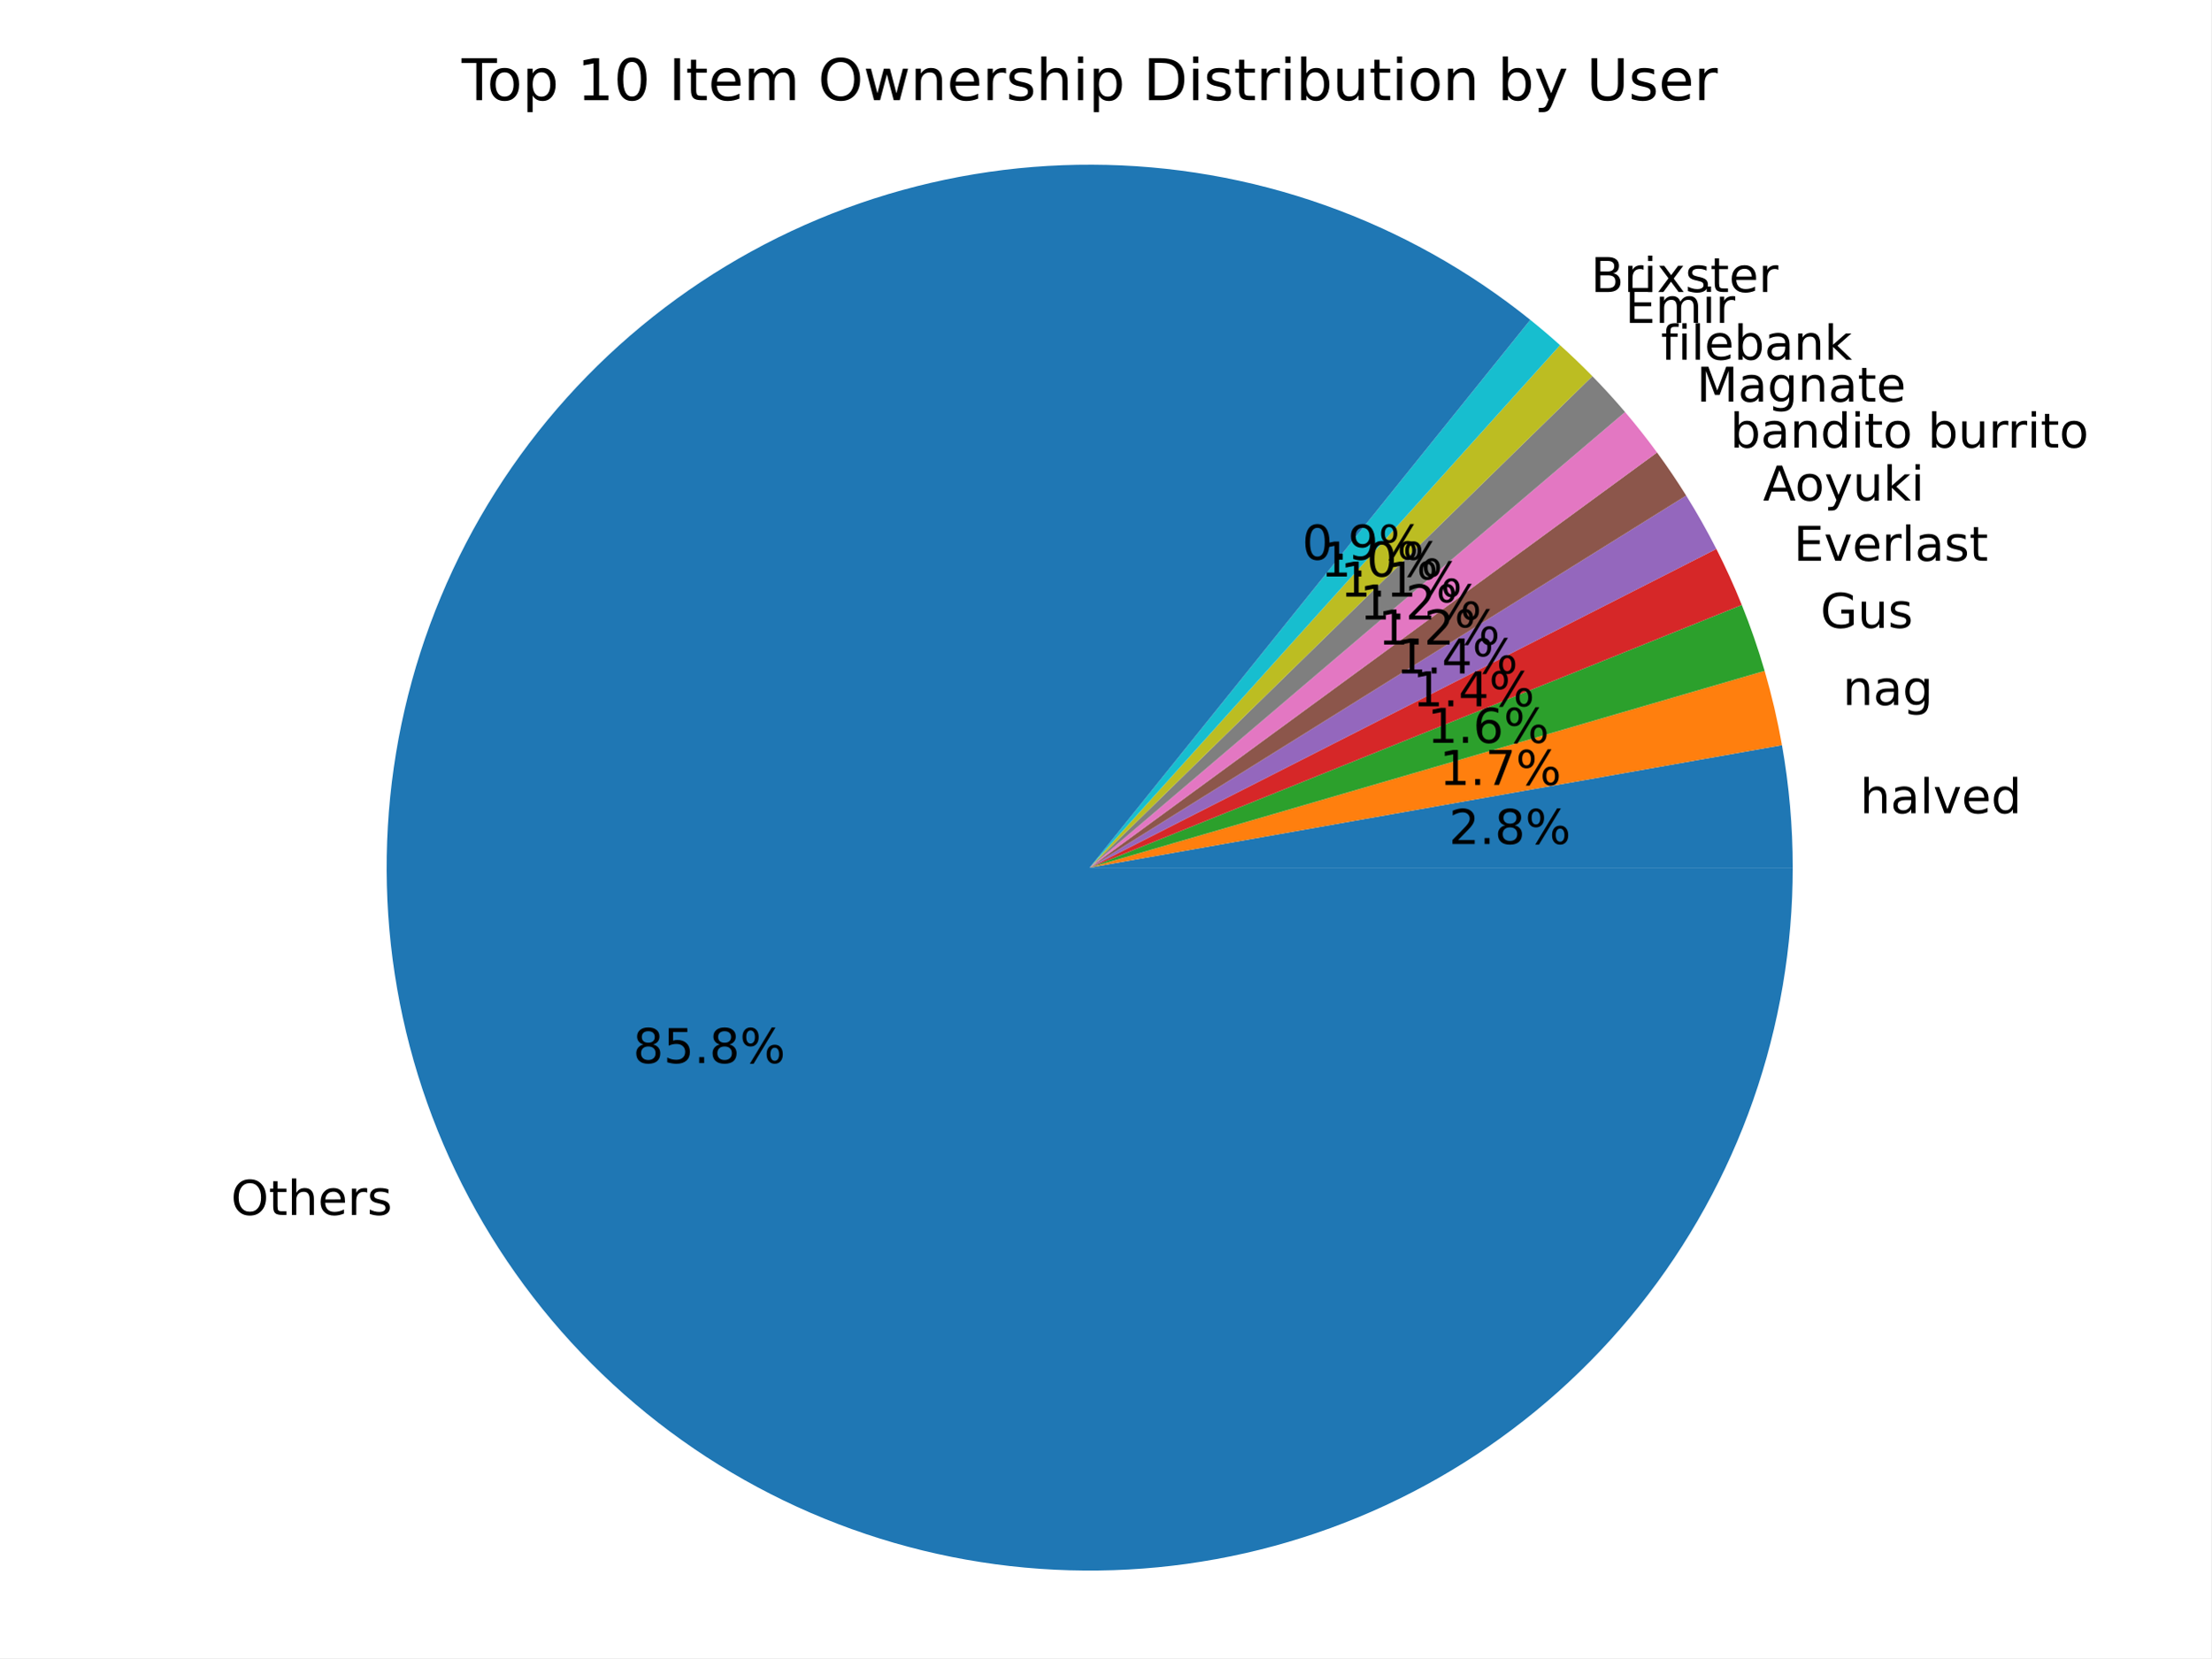
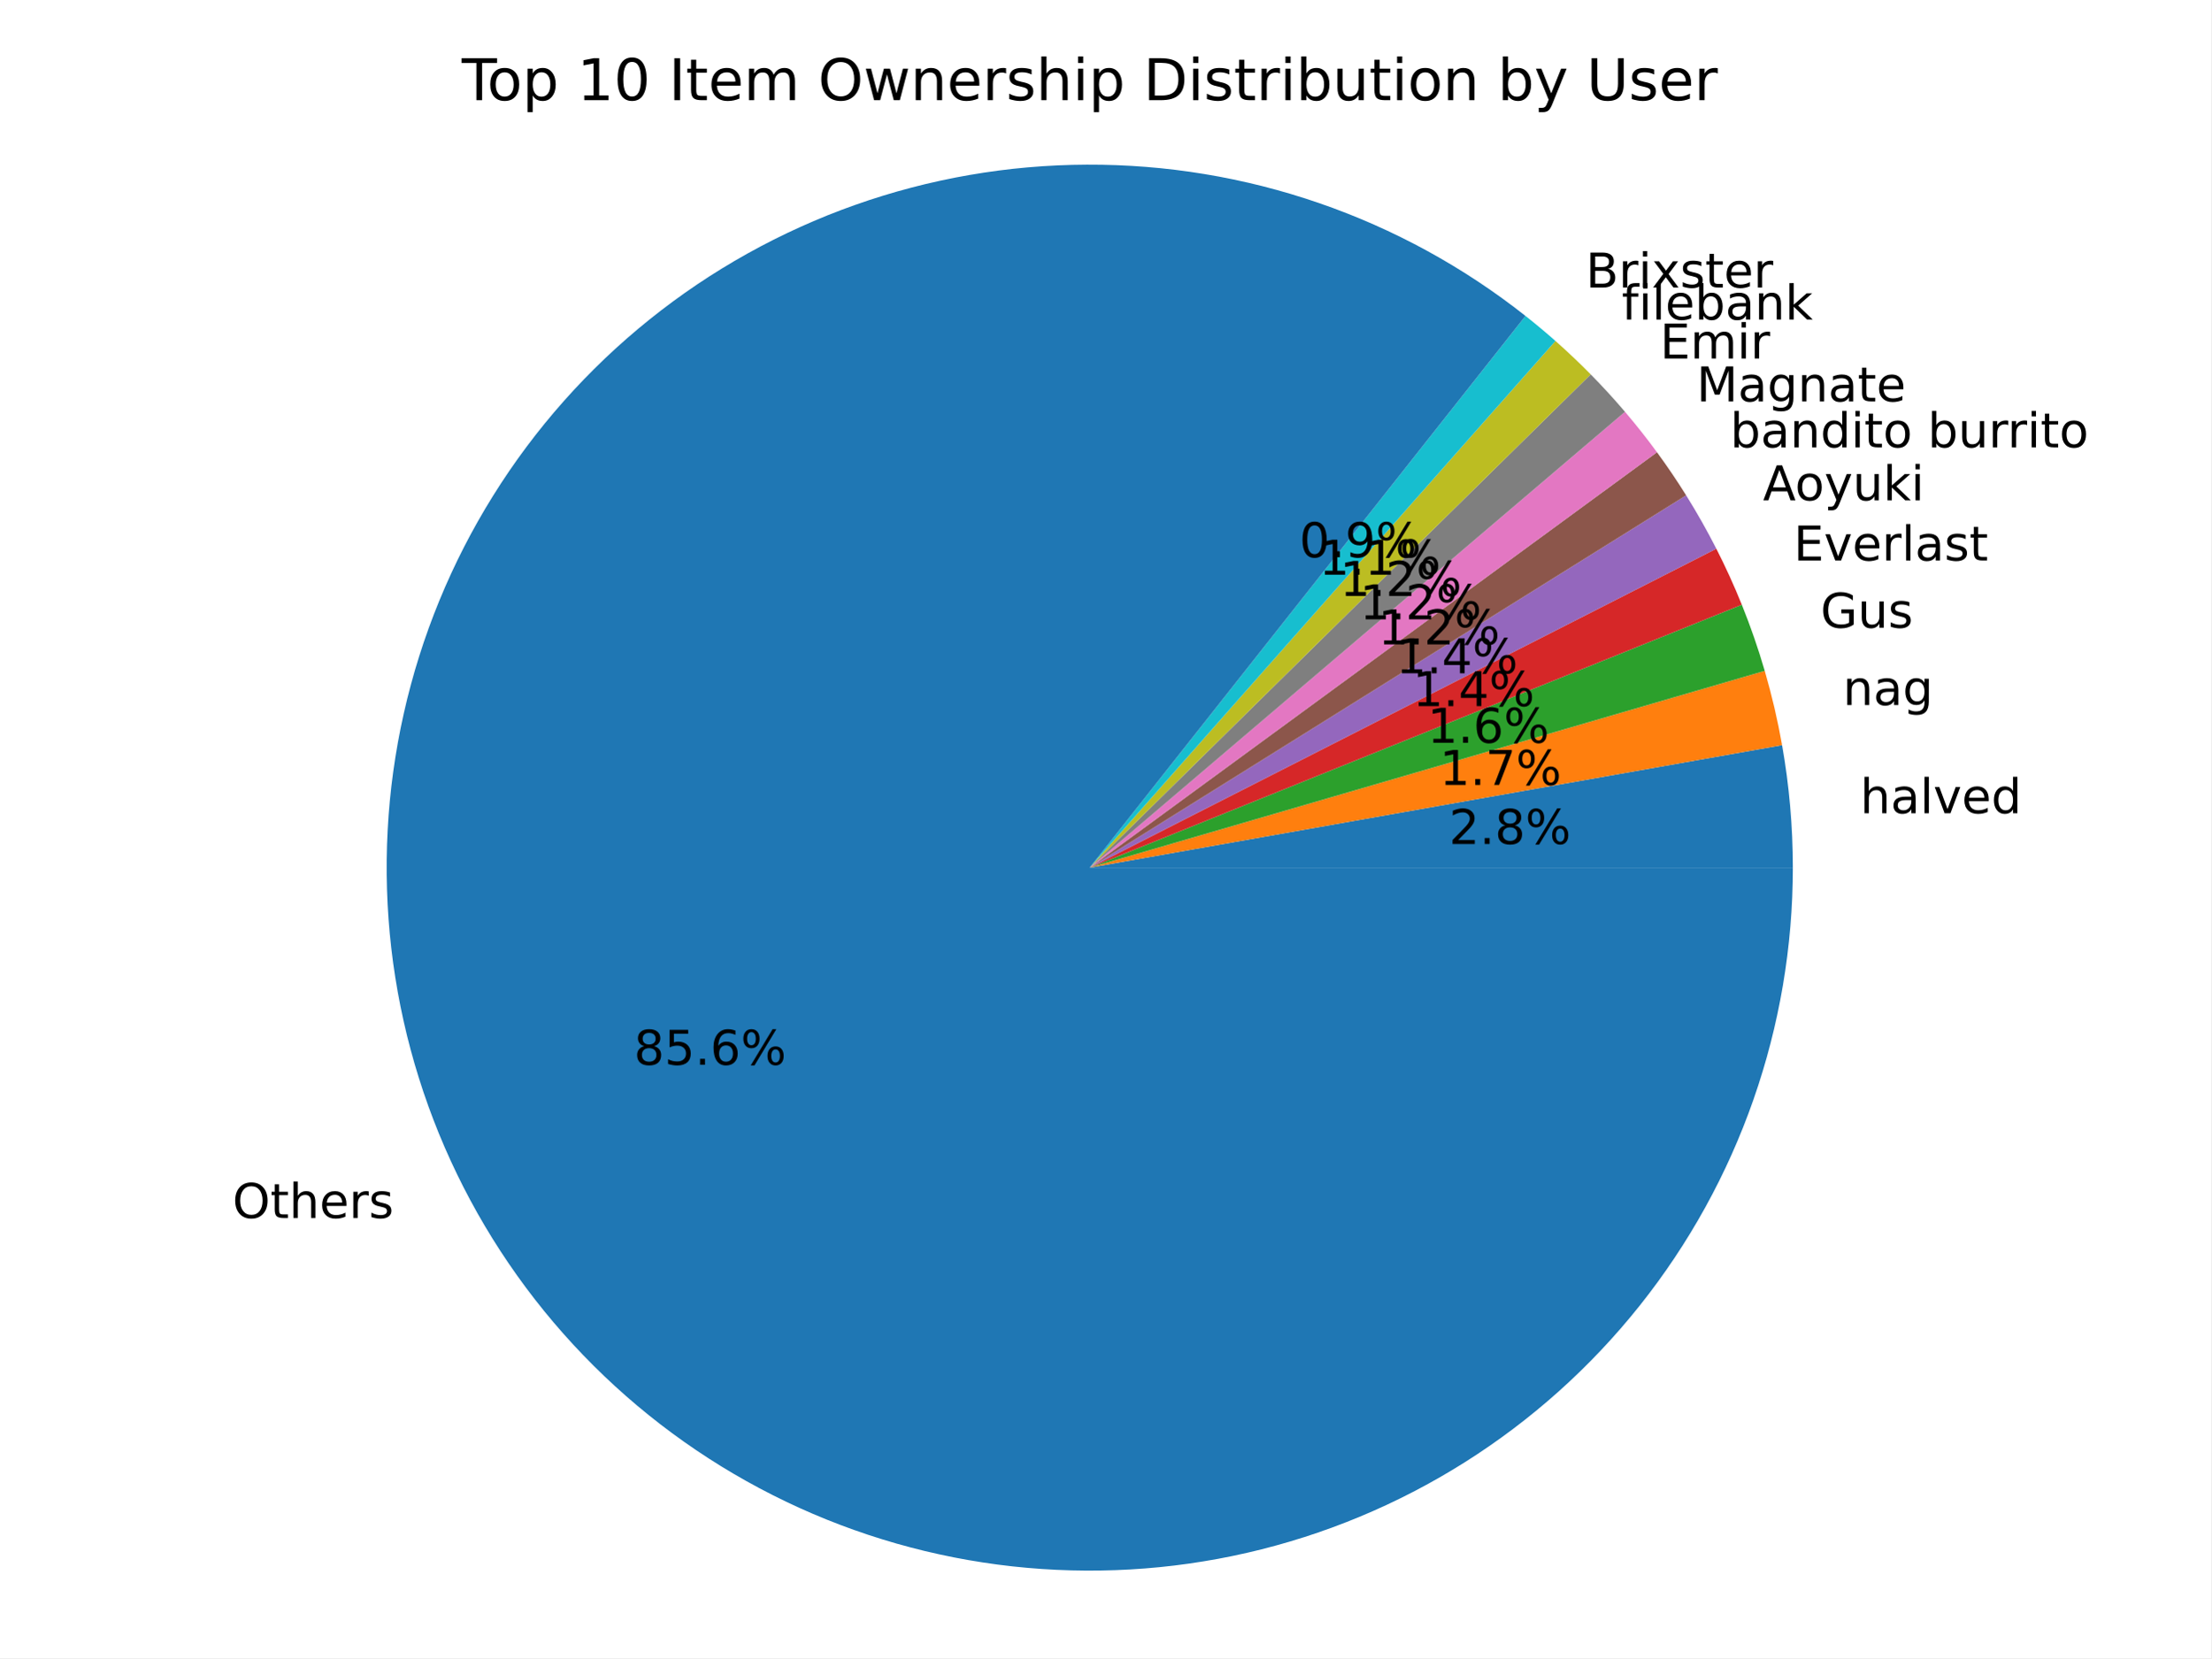
<svg xmlns="http://www.w3.org/2000/svg" xmlns:xlink="http://www.w3.org/1999/xlink" width="460.8pt" height="345.6pt" viewBox="0 0 460.8 345.6" version="1.1">
  <defs>
    <style type="text/css">*{stroke-linejoin: round; stroke-linecap: butt}</style>
  </defs>
  <g id="figure_1">
    <g id="patch_1">
      <path d="M 0 345.6  L 460.8 345.6  L 460.8 0  L 0 0  z " style="fill: #ffffff" />
    </g>
    <g id="axes_1">
      <g id="patch_2">
-         <path d="M 373.612 180.84  C 373.612 176.563 373.425 172.288 373.051 168.027  C 372.677 163.766 372.117 159.523 371.371 155.311  L 227.092 180.84  z " style="fill: #1f77b4" />
+         <path d="M 373.635 180.84  C 373.635 176.562 373.447 172.287 373.073 168.026  C 372.699 163.765 372.139 159.522 371.393 155.31  L 227.105 180.84  z " style="fill: #1f77b4" />
      </g>
      <g id="patch_3">
-         <path d="M 371.371 155.311  C 370.909 152.701 370.377 150.103 369.774 147.521  C 369.171 144.939 368.498 142.374 367.756 139.829  L 227.092 180.84  z " style="fill: #ff7f0e" />
+         <path d="M 371.393 155.31  C 370.932 152.699 370.399 150.101 369.796 147.519  C 369.193 144.937 368.52 142.372 367.778 139.826  L 227.105 180.84  z " style="fill: #ff7f0e" />
      </g>
      <g id="patch_4">
-         <path d="M 367.756 139.829  C 367.077 137.501 366.341 135.189 365.547 132.898  C 364.753 130.606 363.903 128.334 362.997 126.085  L 227.092 180.84  z " style="fill: #2ca02c" />
+         <path d="M 367.778 139.826  C 367.097 137.49 366.357 135.17 365.56 132.87  C 364.763 130.57 363.909 128.29 362.999 126.033  L 227.105 180.84  z " style="fill: #2ca02c" />
      </g>
      <g id="patch_5">
-         <path d="M 362.997 126.085  C 362.198 124.101 361.355 122.136 360.47 120.189  C 359.585 118.242 358.657 116.315 357.688 114.409  L 227.092 180.84  z " style="fill: #d62728" />
+         <path d="M 362.999 126.033  C 362.199 124.05 361.356 122.084 360.47 120.138  C 359.584 118.191 358.656 116.265 357.685 114.359  L 227.105 180.84  z " style="fill: #d62728" />
      </g>
      <g id="patch_6">
-         <path d="M 357.688 114.409  C 356.722 112.511 355.715 110.634 354.668 108.78  C 353.62 106.926 352.533 105.094 351.405 103.287  L 227.092 180.84  z " style="fill: #9467bd" />
+         <path d="M 357.685 114.359  C 356.719 112.461 355.711 110.584 354.663 108.73  C 353.615 106.876 352.527 105.045 351.399 103.238  L 227.105 180.84  z " style="fill: #9467bd" />
      </g>
      <g id="patch_7">
-         <path d="M 351.405 103.287  C 350.448 101.753 349.463 100.237 348.45 98.74  C 347.437 97.242 346.396 95.764 345.328 94.305  L 227.092 180.84  z " style="fill: #8c564b" />
+         <path d="M 351.399 103.238  C 350.441 101.705 349.455 100.189 348.442 98.691  C 347.428 97.194 346.387 95.716 345.318 94.257  L 227.105 180.84  z " style="fill: #8c564b" />
      </g>
      <g id="patch_8">
-         <path d="M 345.328 94.305  C 344.271 92.86 343.187 91.434 342.077 90.029  C 340.967 88.624 339.832 87.239 338.671 85.875  L 227.092 180.84  z " style="fill: #e377c2" />
+         <path d="M 345.318 94.257  C 344.26 92.812 343.175 91.387 342.065 89.982  C 340.955 88.577 339.819 87.193 338.657 85.83  L 227.105 180.84  z " style="fill: #e377c2" />
      </g>
      <g id="patch_9">
-         <path d="M 338.671 85.875  C 337.578 84.591 336.463 83.326 335.326 82.08  C 334.19 80.834 333.032 79.608 331.853 78.403  L 227.092 180.84  z " style="fill: #7f7f7f" />
+         <path d="M 338.657 85.83  C 337.513 84.486 336.345 83.163 335.153 81.862  C 333.961 80.561 332.745 79.281 331.507 78.024  L 227.105 180.84  z " style="fill: #7f7f7f" />
      </g>
      <g id="patch_10">
-         <path d="M 331.853 78.403  C 330.765 77.29 329.659 76.195 328.537 75.118  C 327.414 74.04 326.274 72.981 325.118 71.94  L 227.092 180.84  z " style="fill: #bcbd22" />
+         <path d="M 331.507 78.024  C 330.324 76.822 329.12 75.641 327.896 74.481  C 326.672 73.321 325.428 72.183 324.164 71.065  L 227.105 180.84  z " style="fill: #bcbd22" />
      </g>
      <g id="patch_11">
-         <path d="M 325.118 71.94  C 324.11 71.033 323.09 70.14 322.057 69.261  C 321.024 68.382 319.98 67.518 318.923 66.668  L 227.092 180.84  z " style="fill: #17becf" />
+         <path d="M 324.164 71.065  C 323.148 70.167 322.12 69.283 321.079 68.413  C 320.039 67.544 318.986 66.688 317.922 65.848  L 227.105 180.84  z " style="fill: #17becf" />
      </g>
      <g id="patch_12">
-         <path d="M 318.923 66.668  C 306.073 56.332 291.569 48.24 276.025 42.732  C 260.481 37.225 244.118 34.381 227.627 34.321  C 211.136 34.26 194.752 36.985 179.168 42.379  C 163.584 47.773 149.022 55.759 136.097 66.001  C 123.171 76.242 112.067 88.593 103.254 102.531  C 94.44 116.469 88.042 131.796 84.331 147.864  C 80.619 163.932 79.647 180.512 81.455 196.904  C 83.263 213.295 87.825 229.265 94.949 244.137  C 102.074 259.01 111.658 272.574 123.298 284.256  C 134.937 295.939 148.466 305.572 163.313 312.751  C 178.16 319.929 194.112 324.55 210.497 326.418  C 226.882 328.285 243.466 327.374 259.547 323.721  C 275.628 320.068 290.978 313.726 304.949 304.963  C 318.919 296.2 331.31 285.142 341.599 272.254  C 351.887 259.366 359.927 244.833 365.378 229.269  C 370.828 213.704 373.612 197.331 373.612 180.84  L 227.092 180.84  z " style="fill: #1f77b4" />
+         <path d="M 317.922 65.848  C 305.001 55.643 290.452 47.689 274.887 42.32  C 259.323 36.951 242.964 34.244 226.499 34.312  C 210.034 34.38 193.698 37.223 178.179 42.72  C 162.659 48.218 148.176 56.292 135.34 66.603  C 122.504 76.915 111.497 89.316 102.783 103.285  C 94.068 117.255 87.77 132.594 84.154 148.656  C 80.538 164.719 79.654 181.277 81.541 197.633  C 83.428 213.99 88.059 229.911 95.238 244.729  C 102.416 259.546 112.042 273.048 123.708 284.666  C 135.374 296.284 148.916 305.854 163.763 312.971  C 178.61 320.088 194.55 324.653 210.914 326.472  C 227.278 328.291 243.832 327.34 259.88 323.657  C 275.928 319.974 291.24 313.613 305.174 304.841  C 319.107 296.069 331.463 285.011 341.721 272.132  C 351.979 259.253 359.993 244.737 365.426 229.195  C 370.86 213.652 373.635 197.305 373.635 180.84  L 227.105 180.84  z " style="fill: #1f77b4" />
      </g>
      <g id="matplotlib.axis_1" />
      <g id="matplotlib.axis_2" />
      <g id="text_1">
-         <g transform="translate(387.647 169.5046) scale(0.1 -0.1)">
+         <g transform="translate(387.6701 169.5038) scale(0.1 -0.1)">
          <defs>
            <path id="DejaVuSans-68" d="M 3513 2113  L 3513 0  L 2938 0  L 2938 2094  Q 2938 2591 2744 2837  Q 2550 3084 2163 3084  Q 1697 3084 1428 2787  Q 1159 2491 1159 1978  L 1159 0  L 581 0  L 581 4863  L 1159 4863  L 1159 2956  Q 1366 3272 1645 3428  Q 1925 3584 2291 3584  Q 2894 3584 3203 3211  Q 3513 2838 3513 2113  z " transform="scale(0.015625)" />
            <path id="DejaVuSans-61" d="M 2194 1759  Q 1497 1759 1228 1600  Q 959 1441 959 1056  Q 959 750 1161 570  Q 1363 391 1709 391  Q 2188 391 2477 730  Q 2766 1069 2766 1631  L 2766 1759  L 2194 1759  z M 3341 1997  L 3341 0  L 2766 0  L 2766 531  Q 2569 213 2275 61  Q 1981 -91 1556 -91  Q 1019 -91 701 211  Q 384 513 384 1019  Q 384 1609 779 1909  Q 1175 2209 1959 2209  L 2766 2209  L 2766 2266  Q 2766 2663 2505 2880  Q 2244 3097 1772 3097  Q 1472 3097 1187 3025  Q 903 2953 641 2809  L 641 3341  Q 956 3463 1253 3523  Q 1550 3584 1831 3584  Q 2591 3584 2966 3190  Q 3341 2797 3341 1997  z " transform="scale(0.015625)" />
            <path id="DejaVuSans-6c" d="M 603 4863  L 1178 4863  L 1178 0  L 603 0  L 603 4863  z " transform="scale(0.015625)" />
            <path id="DejaVuSans-76" d="M 191 3500  L 800 3500  L 1894 563  L 2988 3500  L 3597 3500  L 2284 0  L 1503 0  L 191 3500  z " transform="scale(0.015625)" />
            <path id="DejaVuSans-65" d="M 3597 1894  L 3597 1613  L 953 1613  Q 991 1019 1311 708  Q 1631 397 2203 397  Q 2534 397 2845 478  Q 3156 559 3463 722  L 3463 178  Q 3153 47 2828 -22  Q 2503 -91 2169 -91  Q 1331 -91 842 396  Q 353 884 353 1716  Q 353 2575 817 3079  Q 1281 3584 2069 3584  Q 2775 3584 3186 3129  Q 3597 2675 3597 1894  z M 3022 2063  Q 3016 2534 2758 2815  Q 2500 3097 2075 3097  Q 1594 3097 1305 2825  Q 1016 2553 972 2059  L 3022 2063  z " transform="scale(0.015625)" />
            <path id="DejaVuSans-64" d="M 2906 2969  L 2906 4863  L 3481 4863  L 3481 0  L 2906 0  L 2906 525  Q 2725 213 2448 61  Q 2172 -91 1784 -91  Q 1150 -91 751 415  Q 353 922 353 1747  Q 353 2572 751 3078  Q 1150 3584 1784 3584  Q 2172 3584 2448 3432  Q 2725 3281 2906 2969  z M 947 1747  Q 947 1113 1208 752  Q 1469 391 1925 391  Q 2381 391 2643 752  Q 2906 1113 2906 1747  Q 2906 2381 2643 2742  Q 2381 3103 1925 3103  Q 1469 3103 1208 2742  Q 947 2381 947 1747  z " transform="scale(0.015625)" />
          </defs>
          <use xlink:href="#DejaVuSans-68" />
          <use xlink:href="#DejaVuSans-61" transform="translate(63.37891 0)" />
          <use xlink:href="#DejaVuSans-6c" transform="translate(124.6582 0)" />
          <use xlink:href="#DejaVuSans-76" transform="translate(152.4414 0)" />
          <use xlink:href="#DejaVuSans-65" transform="translate(211.6211 0)" />
          <use xlink:href="#DejaVuSans-64" transform="translate(273.1445 0)" />
        </g>
      </g>
      <g id="text_2">
-         <g transform="translate(301.9651 175.9113) scale(0.1 -0.1)">
+         <g transform="translate(301.9838 175.9109) scale(0.1 -0.1)">
          <defs>
            <path id="DejaVuSans-32" d="M 1228 531  L 3431 531  L 3431 0  L 469 0  L 469 531  Q 828 903 1448 1529  Q 2069 2156 2228 2338  Q 2531 2678 2651 2914  Q 2772 3150 2772 3378  Q 2772 3750 2511 3984  Q 2250 4219 1831 4219  Q 1534 4219 1204 4116  Q 875 4013 500 3803  L 500 4441  Q 881 4594 1212 4672  Q 1544 4750 1819 4750  Q 2544 4750 2975 4387  Q 3406 4025 3406 3419  Q 3406 3131 3298 2873  Q 3191 2616 2906 2266  Q 2828 2175 2409 1742  Q 1991 1309 1228 531  z " transform="scale(0.015625)" />
            <path id="DejaVuSans-2e" d="M 684 794  L 1344 794  L 1344 0  L 684 0  L 684 794  z " transform="scale(0.015625)" />
            <path id="DejaVuSans-38" d="M 2034 2216  Q 1584 2216 1326 1975  Q 1069 1734 1069 1313  Q 1069 891 1326 650  Q 1584 409 2034 409  Q 2484 409 2743 651  Q 3003 894 3003 1313  Q 3003 1734 2745 1975  Q 2488 2216 2034 2216  z M 1403 2484  Q 997 2584 770 2862  Q 544 3141 544 3541  Q 544 4100 942 4425  Q 1341 4750 2034 4750  Q 2731 4750 3128 4425  Q 3525 4100 3525 3541  Q 3525 3141 3298 2862  Q 3072 2584 2669 2484  Q 3125 2378 3379 2068  Q 3634 1759 3634 1313  Q 3634 634 3220 271  Q 2806 -91 2034 -91  Q 1263 -91 848 271  Q 434 634 434 1313  Q 434 1759 690 2068  Q 947 2378 1403 2484  z M 1172 3481  Q 1172 3119 1398 2916  Q 1625 2713 2034 2713  Q 2441 2713 2670 2916  Q 2900 3119 2900 3481  Q 2900 3844 2670 4047  Q 2441 4250 2034 4250  Q 1625 4250 1398 4047  Q 1172 3844 1172 3481  z " transform="scale(0.015625)" />
            <path id="DejaVuSans-25" d="M 4653 2053  Q 4381 2053 4226 1822  Q 4072 1591 4072 1178  Q 4072 772 4226 539  Q 4381 306 4653 306  Q 4919 306 5073 539  Q 5228 772 5228 1178  Q 5228 1588 5073 1820  Q 4919 2053 4653 2053  z M 4653 2450  Q 5147 2450 5437 2106  Q 5728 1763 5728 1178  Q 5728 594 5436 251  Q 5144 -91 4653 -91  Q 4153 -91 3862 251  Q 3572 594 3572 1178  Q 3572 1766 3864 2108  Q 4156 2450 4653 2450  z M 1428 4353  Q 1159 4353 1004 4120  Q 850 3888 850 3481  Q 850 3069 1003 2837  Q 1156 2606 1428 2606  Q 1700 2606 1854 2837  Q 2009 3069 2009 3481  Q 2009 3884 1853 4118  Q 1697 4353 1428 4353  z M 4250 4750  L 4750 4750  L 1831 -91  L 1331 -91  L 4250 4750  z M 1428 4750  Q 1922 4750 2215 4408  Q 2509 4066 2509 3481  Q 2509 2891 2217 2550  Q 1925 2209 1428 2209  Q 931 2209 642 2551  Q 353 2894 353 3481  Q 353 4063 643 4406  Q 934 4750 1428 4750  z " transform="scale(0.015625)" />
          </defs>
          <use xlink:href="#DejaVuSans-32" />
          <use xlink:href="#DejaVuSans-2e" transform="translate(63.62305 0)" />
          <use xlink:href="#DejaVuSans-38" transform="translate(95.41016 0)" />
          <use xlink:href="#DejaVuSans-25" transform="translate(159.0332 0)" />
        </g>
      </g>
      <g id="text_3">
-         <g transform="translate(384.042 146.9486) scale(0.1 -0.1)">
+         <g transform="translate(384.0649 146.9463) scale(0.1 -0.1)">
          <defs>
            <path id="DejaVuSans-6e" d="M 3513 2113  L 3513 0  L 2938 0  L 2938 2094  Q 2938 2591 2744 2837  Q 2550 3084 2163 3084  Q 1697 3084 1428 2787  Q 1159 2491 1159 1978  L 1159 0  L 581 0  L 581 3500  L 1159 3500  L 1159 2956  Q 1366 3272 1645 3428  Q 1925 3584 2291 3584  Q 2894 3584 3203 3211  Q 3513 2838 3513 2113  z " transform="scale(0.015625)" />
            <path id="DejaVuSans-67" d="M 2906 1791  Q 2906 2416 2648 2759  Q 2391 3103 1925 3103  Q 1463 3103 1205 2759  Q 947 2416 947 1791  Q 947 1169 1205 825  Q 1463 481 1925 481  Q 2391 481 2648 825  Q 2906 1169 2906 1791  z M 3481 434  Q 3481 -459 3084 -895  Q 2688 -1331 1869 -1331  Q 1566 -1331 1297 -1286  Q 1028 -1241 775 -1147  L 775 -588  Q 1028 -725 1275 -790  Q 1522 -856 1778 -856  Q 2344 -856 2625 -561  Q 2906 -266 2906 331  L 2906 616  Q 2728 306 2450 153  Q 2172 0 1784 0  Q 1141 0 747 490  Q 353 981 353 1791  Q 353 2603 747 3093  Q 1141 3584 1784 3584  Q 2172 3584 2450 3431  Q 2728 3278 2906 2969  L 2906 3500  L 3481 3500  L 3481 434  z " transform="scale(0.015625)" />
          </defs>
          <use xlink:href="#DejaVuSans-6e" />
          <use xlink:href="#DejaVuSans-61" transform="translate(63.37891 0)" />
          <use xlink:href="#DejaVuSans-67" transform="translate(124.6582 0)" />
        </g>
      </g>
      <g id="text_4">
-         <g transform="translate(299.9987 163.608) scale(0.1 -0.1)">
+         <g transform="translate(300.0173 163.6068) scale(0.1 -0.1)">
          <defs>
            <path id="DejaVuSans-31" d="M 794 531  L 1825 531  L 1825 4091  L 703 3866  L 703 4441  L 1819 4666  L 2450 4666  L 2450 531  L 3481 531  L 3481 0  L 794 0  L 794 531  z " transform="scale(0.015625)" />
            <path id="DejaVuSans-37" d="M 525 4666  L 3525 4666  L 3525 4397  L 1831 0  L 1172 0  L 2766 4134  L 525 4134  L 525 4666  z " transform="scale(0.015625)" />
          </defs>
          <use xlink:href="#DejaVuSans-31" />
          <use xlink:href="#DejaVuSans-2e" transform="translate(63.62305 0)" />
          <use xlink:href="#DejaVuSans-37" transform="translate(95.41016 0)" />
          <use xlink:href="#DejaVuSans-25" transform="translate(159.0332 0)" />
        </g>
      </g>
      <g id="text_5">
-         <g transform="translate(379.3925 130.8629) scale(0.1 -0.1)">
+         <g transform="translate(379.4057 130.8325) scale(0.1 -0.1)">
          <defs>
            <path id="DejaVuSans-47" d="M 3809 666  L 3809 1919  L 2778 1919  L 2778 2438  L 4434 2438  L 4434 434  Q 4069 175 3628 42  Q 3188 -91 2688 -91  Q 1594 -91 976 548  Q 359 1188 359 2328  Q 359 3472 976 4111  Q 1594 4750 2688 4750  Q 3144 4750 3555 4637  Q 3966 4525 4313 4306  L 4313 3634  Q 3963 3931 3569 4081  Q 3175 4231 2741 4231  Q 1884 4231 1454 3753  Q 1025 3275 1025 2328  Q 1025 1384 1454 906  Q 1884 428 2741 428  Q 3075 428 3337 486  Q 3600 544 3809 666  z " transform="scale(0.015625)" />
            <path id="DejaVuSans-75" d="M 544 1381  L 544 3500  L 1119 3500  L 1119 1403  Q 1119 906 1312 657  Q 1506 409 1894 409  Q 2359 409 2629 706  Q 2900 1003 2900 1516  L 2900 3500  L 3475 3500  L 3475 0  L 2900 0  L 2900 538  Q 2691 219 2414 64  Q 2138 -91 1772 -91  Q 1169 -91 856 284  Q 544 659 544 1381  z M 1991 3584  L 1991 3584  z " transform="scale(0.015625)" />
            <path id="DejaVuSans-73" d="M 2834 3397  L 2834 2853  Q 2591 2978 2328 3040  Q 2066 3103 1784 3103  Q 1356 3103 1142 2972  Q 928 2841 928 2578  Q 928 2378 1081 2264  Q 1234 2150 1697 2047  L 1894 2003  Q 2506 1872 2764 1633  Q 3022 1394 3022 966  Q 3022 478 2636 193  Q 2250 -91 1575 -91  Q 1294 -91 989 -36  Q 684 19 347 128  L 347 722  Q 666 556 975 473  Q 1284 391 1588 391  Q 1994 391 2212 530  Q 2431 669 2431 922  Q 2431 1156 2273 1281  Q 2116 1406 1581 1522  L 1381 1569  Q 847 1681 609 1914  Q 372 2147 372 2553  Q 372 3047 722 3315  Q 1072 3584 1716 3584  Q 2034 3584 2315 3537  Q 2597 3491 2834 3397  z " transform="scale(0.015625)" />
          </defs>
          <use xlink:href="#DejaVuSans-47" />
          <use xlink:href="#DejaVuSans-75" transform="translate(77.49023 0)" />
          <use xlink:href="#DejaVuSans-73" transform="translate(140.8691 0)" />
        </g>
      </g>
      <g id="text_6">
-         <g transform="translate(297.4627 154.834) scale(0.1 -0.1)">
+         <g transform="translate(297.4759 154.8175) scale(0.1 -0.1)">
          <defs>
            <path id="DejaVuSans-36" d="M 2113 2584  Q 1688 2584 1439 2293  Q 1191 2003 1191 1497  Q 1191 994 1439 701  Q 1688 409 2113 409  Q 2538 409 2786 701  Q 3034 994 3034 1497  Q 3034 2003 2786 2293  Q 2538 2584 2113 2584  z M 3366 4563  L 3366 3988  Q 3128 4100 2886 4159  Q 2644 4219 2406 4219  Q 1781 4219 1451 3797  Q 1122 3375 1075 2522  Q 1259 2794 1537 2939  Q 1816 3084 2150 3084  Q 2853 3084 3261 2657  Q 3669 2231 3669 1497  Q 3669 778 3244 343  Q 2819 -91 2113 -91  Q 1303 -91 875 529  Q 447 1150 447 2328  Q 447 3434 972 4092  Q 1497 4750 2381 4750  Q 2619 4750 2861 4703  Q 3103 4656 3366 4563  z " transform="scale(0.015625)" />
          </defs>
          <use xlink:href="#DejaVuSans-31" />
          <use xlink:href="#DejaVuSans-2e" transform="translate(63.62305 0)" />
          <use xlink:href="#DejaVuSans-36" transform="translate(95.41016 0)" />
          <use xlink:href="#DejaVuSans-25" transform="translate(159.0332 0)" />
        </g>
      </g>
      <g id="text_7">
-         <g transform="translate(373.8078 116.8832) scale(0.1 -0.1)">
+         <g transform="translate(373.8063 116.8269) scale(0.1 -0.1)">
          <defs>
            <path id="DejaVuSans-45" d="M 628 4666  L 3578 4666  L 3578 4134  L 1259 4134  L 1259 2753  L 3481 2753  L 3481 2222  L 1259 2222  L 1259 531  L 3634 531  L 3634 0  L 628 0  L 628 4666  z " transform="scale(0.015625)" />
            <path id="DejaVuSans-72" d="M 2631 2963  Q 2534 3019 2420 3045  Q 2306 3072 2169 3072  Q 1681 3072 1420 2755  Q 1159 2438 1159 1844  L 1159 0  L 581 0  L 581 3500  L 1159 3500  L 1159 2956  Q 1341 3275 1631 3429  Q 1922 3584 2338 3584  Q 2397 3584 2469 3576  Q 2541 3569 2628 3553  L 2631 2963  z " transform="scale(0.015625)" />
            <path id="DejaVuSans-74" d="M 1172 4494  L 1172 3500  L 2356 3500  L 2356 3053  L 1172 3053  L 1172 1153  Q 1172 725 1289 603  Q 1406 481 1766 481  L 2356 481  L 2356 0  L 1766 0  Q 1100 0 847 248  Q 594 497 594 1153  L 594 3053  L 172 3053  L 172 3500  L 594 3500  L 594 4494  L 1172 4494  z " transform="scale(0.015625)" />
          </defs>
          <use xlink:href="#DejaVuSans-45" />
          <use xlink:href="#DejaVuSans-76" transform="translate(63.18359 0)" />
          <use xlink:href="#DejaVuSans-65" transform="translate(122.3633 0)" />
          <use xlink:href="#DejaVuSans-72" transform="translate(183.8867 0)" />
          <use xlink:href="#DejaVuSans-6c" transform="translate(225 0)" />
          <use xlink:href="#DejaVuSans-61" transform="translate(252.7832 0)" />
          <use xlink:href="#DejaVuSans-73" transform="translate(314.0625 0)" />
          <use xlink:href="#DejaVuSans-74" transform="translate(366.1621 0)" />
        </g>
      </g>
      <g id="text_8">
-         <g transform="translate(294.4165 147.2087) scale(0.1 -0.1)">
+         <g transform="translate(294.4217 147.178) scale(0.1 -0.1)">
          <defs>
            <path id="DejaVuSans-34" d="M 2419 4116  L 825 1625  L 2419 1625  L 2419 4116  z M 2253 4666  L 3047 4666  L 3047 1625  L 3713 1625  L 3713 1100  L 3047 1100  L 3047 0  L 2419 0  L 2419 1100  L 313 1100  L 313 1709  L 2253 4666  z " transform="scale(0.015625)" />
          </defs>
          <use xlink:href="#DejaVuSans-31" />
          <use xlink:href="#DejaVuSans-2e" transform="translate(63.62305 0)" />
          <use xlink:href="#DejaVuSans-34" transform="translate(95.41016 0)" />
          <use xlink:href="#DejaVuSans-25" transform="translate(159.0332 0)" />
        </g>
      </g>
      <g id="text_9">
-         <g transform="translate(367.4254 104.3333) scale(0.1 -0.1)">
+         <g transform="translate(367.4191 104.2785) scale(0.1 -0.1)">
          <defs>
            <path id="DejaVuSans-41" d="M 2188 4044  L 1331 1722  L 3047 1722  L 2188 4044  z M 1831 4666  L 2547 4666  L 4325 0  L 3669 0  L 3244 1197  L 1141 1197  L 716 0  L 50 0  L 1831 4666  z " transform="scale(0.015625)" />
            <path id="DejaVuSans-6f" d="M 1959 3097  Q 1497 3097 1228 2736  Q 959 2375 959 1747  Q 959 1119 1226 758  Q 1494 397 1959 397  Q 2419 397 2687 759  Q 2956 1122 2956 1747  Q 2956 2369 2687 2733  Q 2419 3097 1959 3097  z M 1959 3584  Q 2709 3584 3137 3096  Q 3566 2609 3566 1747  Q 3566 888 3137 398  Q 2709 -91 1959 -91  Q 1206 -91 779 398  Q 353 888 353 1747  Q 353 2609 779 3096  Q 1206 3584 1959 3584  z " transform="scale(0.015625)" />
            <path id="DejaVuSans-79" d="M 2059 -325  Q 1816 -950 1584 -1140  Q 1353 -1331 966 -1331  L 506 -1331  L 506 -850  L 844 -850  Q 1081 -850 1212 -737  Q 1344 -625 1503 -206  L 1606 56  L 191 3500  L 800 3500  L 1894 763  L 2988 3500  L 3597 3500  L 2059 -325  z " transform="scale(0.015625)" />
            <path id="DejaVuSans-6b" d="M 581 4863  L 1159 4863  L 1159 1991  L 2875 3500  L 3609 3500  L 1753 1863  L 3688 0  L 2938 0  L 1159 1709  L 1159 0  L 581 0  L 581 4863  z " transform="scale(0.015625)" />
            <path id="DejaVuSans-69" d="M 603 3500  L 1178 3500  L 1178 0  L 603 0  L 603 3500  z M 603 4863  L 1178 4863  L 1178 4134  L 603 4134  L 603 4863  z " transform="scale(0.015625)" />
          </defs>
          <use xlink:href="#DejaVuSans-41" />
          <use xlink:href="#DejaVuSans-6f" transform="translate(66.6582 0)" />
          <use xlink:href="#DejaVuSans-79" transform="translate(127.8398 0)" />
          <use xlink:href="#DejaVuSans-75" transform="translate(187.0195 0)" />
          <use xlink:href="#DejaVuSans-6b" transform="translate(250.3984 0)" />
          <use xlink:href="#DejaVuSans-69" transform="translate(308.3086 0)" />
        </g>
      </g>
      <g id="text_10">
-         <g transform="translate(290.9352 140.3633) scale(0.1 -0.1)">
+         <g transform="translate(290.9377 140.3334) scale(0.1 -0.1)">
          <use xlink:href="#DejaVuSans-31" />
          <use xlink:href="#DejaVuSans-2e" transform="translate(63.62305 0)" />
          <use xlink:href="#DejaVuSans-34" transform="translate(95.41016 0)" />
          <use xlink:href="#DejaVuSans-25" transform="translate(159.0332 0)" />
        </g>
      </g>
      <g id="text_11">
-         <g transform="translate(360.5859 93.28907) scale(0.1 -0.1)">
+         <g transform="translate(360.5752 93.23601) scale(0.1 -0.1)">
          <defs>
            <path id="DejaVuSans-62" d="M 3116 1747  Q 3116 2381 2855 2742  Q 2594 3103 2138 3103  Q 1681 3103 1420 2742  Q 1159 2381 1159 1747  Q 1159 1113 1420 752  Q 1681 391 2138 391  Q 2594 391 2855 752  Q 3116 1113 3116 1747  z M 1159 2969  Q 1341 3281 1617 3432  Q 1894 3584 2278 3584  Q 2916 3584 3314 3078  Q 3713 2572 3713 1747  Q 3713 922 3314 415  Q 2916 -91 2278 -91  Q 1894 -91 1617 61  Q 1341 213 1159 525  L 1159 0  L 581 0  L 581 4863  L 1159 4863  L 1159 2969  z " transform="scale(0.015625)" />
            <path id="DejaVuSans-20" transform="scale(0.015625)" />
          </defs>
          <use xlink:href="#DejaVuSans-62" />
          <use xlink:href="#DejaVuSans-61" transform="translate(63.47656 0)" />
          <use xlink:href="#DejaVuSans-6e" transform="translate(124.7559 0)" />
          <use xlink:href="#DejaVuSans-64" transform="translate(188.1348 0)" />
          <use xlink:href="#DejaVuSans-69" transform="translate(251.6113 0)" />
          <use xlink:href="#DejaVuSans-74" transform="translate(279.3945 0)" />
          <use xlink:href="#DejaVuSans-6f" transform="translate(318.6035 0)" />
          <use xlink:href="#DejaVuSans-20" transform="translate(379.7852 0)" />
          <use xlink:href="#DejaVuSans-62" transform="translate(411.5723 0)" />
          <use xlink:href="#DejaVuSans-75" transform="translate(475.0488 0)" />
          <use xlink:href="#DejaVuSans-72" transform="translate(538.4277 0)" />
          <use xlink:href="#DejaVuSans-72" transform="translate(577.791 0)" />
          <use xlink:href="#DejaVuSans-69" transform="translate(618.9043 0)" />
          <use xlink:href="#DejaVuSans-74" transform="translate(646.6875 0)" />
          <use xlink:href="#DejaVuSans-6f" transform="translate(685.8965 0)" />
        </g>
      </g>
      <g id="text_12">
-         <g transform="translate(287.2045 134.3392) scale(0.1 -0.1)">
+         <g transform="translate(287.2047 134.3103) scale(0.1 -0.1)">
          <use xlink:href="#DejaVuSans-31" />
          <use xlink:href="#DejaVuSans-2e" transform="translate(63.62305 0)" />
          <use xlink:href="#DejaVuSans-32" transform="translate(95.41016 0)" />
          <use xlink:href="#DejaVuSans-25" transform="translate(159.0332 0)" />
        </g>
      </g>
      <g id="text_13">
-         <g transform="translate(353.5755 83.70701) scale(0.1 -0.1)">
+         <g transform="translate(353.561 83.65586) scale(0.1 -0.1)">
          <defs>
            <path id="DejaVuSans-4d" d="M 628 4666  L 1569 4666  L 2759 1491  L 3956 4666  L 4897 4666  L 4897 0  L 4281 0  L 4281 4097  L 3078 897  L 2444 897  L 1241 4097  L 1241 0  L 628 0  L 628 4666  z " transform="scale(0.015625)" />
          </defs>
          <use xlink:href="#DejaVuSans-4d" />
          <use xlink:href="#DejaVuSans-61" transform="translate(86.2793 0)" />
          <use xlink:href="#DejaVuSans-67" transform="translate(147.5586 0)" />
          <use xlink:href="#DejaVuSans-6e" transform="translate(211.0352 0)" />
          <use xlink:href="#DejaVuSans-61" transform="translate(274.4141 0)" />
          <use xlink:href="#DejaVuSans-74" transform="translate(335.6934 0)" />
          <use xlink:href="#DejaVuSans-65" transform="translate(374.9023 0)" />
        </g>
      </g>
      <g id="text_14">
-         <g transform="translate(283.3807 129.1126) scale(0.1 -0.1)">
+         <g transform="translate(283.3788 129.0847) scale(0.1 -0.1)">
          <use xlink:href="#DejaVuSans-31" />
          <use xlink:href="#DejaVuSans-2e" transform="translate(63.62305 0)" />
          <use xlink:href="#DejaVuSans-32" transform="translate(95.41016 0)" />
          <use xlink:href="#DejaVuSans-25" transform="translate(159.0332 0)" />
        </g>
      </g>
      <g id="text_15">
-         <g transform="translate(346.1499 74.96334) scale(0.1 -0.1)">
+         <g transform="translate(345.9576 74.72379) scale(0.1 -0.1)">
+           <defs>
+             <path id="DejaVuSans-6d" d="M 3328 2828  Q 3544 3216 3844 3400  Q 4144 3584 4550 3584  Q 5097 3584 5394 3201  Q 5691 2819 5691 2113  L 5691 0  L 5113 0  L 5113 2094  Q 5113 2597 4934 2840  Q 4756 3084 4391 3084  Q 3944 3084 3684 2787  Q 3425 2491 3425 1978  L 3425 0  L 2847 0  L 2847 2094  Q 2847 2600 2669 2842  Q 2491 3084 2119 3084  Q 1678 3084 1418 2786  Q 1159 2488 1159 1978  L 1159 0  L 581 0  L 581 3500  L 1159 3500  L 1159 2956  Q 1356 3278 1631 3431  Q 1906 3584 2284 3584  Q 2666 3584 2933 3390  Q 3200 3197 3328 2828  z " transform="scale(0.015625)" />
+           </defs>
+           <use xlink:href="#DejaVuSans-45" />
+           <use xlink:href="#DejaVuSans-6d" transform="translate(63.18359 0)" />
+           <use xlink:href="#DejaVuSans-69" transform="translate(160.5957 0)" />
+           <use xlink:href="#DejaVuSans-72" transform="translate(188.3789 0)" />
+         </g>
+       </g>
+       <g id="text_16">
+         <g transform="translate(279.2315 124.2127) scale(0.1 -0.1)">
+           <use xlink:href="#DejaVuSans-31" />
+           <use xlink:href="#DejaVuSans-2e" transform="translate(63.62305 0)" />
+           <use xlink:href="#DejaVuSans-32" transform="translate(95.41016 0)" />
+           <use xlink:href="#DejaVuSans-25" transform="translate(159.0332 0)" />
+         </g>
+       </g>
+       <g id="text_17">
+         <g transform="translate(337.9747 66.60484) scale(0.1 -0.1)">
          <defs>
            <path id="DejaVuSans-66" d="M 2375 4863  L 2375 4384  L 1825 4384  Q 1516 4384 1395 4259  Q 1275 4134 1275 3809  L 1275 3500  L 2222 3500  L 2222 3053  L 1275 3053  L 1275 0  L 697 0  L 697 3053  L 147 3053  L 147 3500  L 697 3500  L 697 3744  Q 697 4328 969 4595  Q 1241 4863 1831 4863  L 2375 4863  z " transform="scale(0.015625)" />
          </defs>
          <use xlink:href="#DejaVuSans-66" />
          <use xlink:href="#DejaVuSans-69" transform="translate(35.20508 0)" />
          <use xlink:href="#DejaVuSans-6c" transform="translate(62.98828 0)" />
          <use xlink:href="#DejaVuSans-65" transform="translate(90.77148 0)" />
          <use xlink:href="#DejaVuSans-62" transform="translate(152.2949 0)" />
          <use xlink:href="#DejaVuSans-61" transform="translate(215.7715 0)" />
          <use xlink:href="#DejaVuSans-6e" transform="translate(277.0508 0)" />
          <use xlink:href="#DejaVuSans-6b" transform="translate(340.4297 0)" />
        </g>
      </g>
-       <g id="text_16">
-         <g transform="translate(279.3303 124.3434) scale(0.1 -0.1)">
+       <g id="text_18">
+         <g transform="translate(274.8772 119.7842) scale(0.1 -0.1)">
          <use xlink:href="#DejaVuSans-31" />
          <use xlink:href="#DejaVuSans-2e" transform="translate(63.62305 0)" />
          <use xlink:href="#DejaVuSans-31" transform="translate(95.41016 0)" />
          <use xlink:href="#DejaVuSans-25" transform="translate(159.0332 0)" />
        </g>
      </g>
-       <g id="text_17">
-         <g transform="translate(338.6812 67.30487) scale(0.1 -0.1)">
-           <defs>
-             <path id="DejaVuSans-6d" d="M 3328 2828  Q 3544 3216 3844 3400  Q 4144 3584 4550 3584  Q 5097 3584 5394 3201  Q 5691 2819 5691 2113  L 5691 0  L 5113 0  L 5113 2094  Q 5113 2597 4934 2840  Q 4756 3084 4391 3084  Q 3944 3084 3684 2787  Q 3425 2491 3425 1978  L 3425 0  L 2847 0  L 2847 2094  Q 2847 2600 2669 2842  Q 2491 3084 2119 3084  Q 1678 3084 1418 2786  Q 1159 2488 1159 1978  L 1159 0  L 581 0  L 581 3500  L 1159 3500  L 1159 2956  Q 1356 3278 1631 3431  Q 1906 3584 2284 3584  Q 2666 3584 2933 3390  Q 3200 3197 3328 2828  z " transform="scale(0.015625)" />
-           </defs>
-           <use xlink:href="#DejaVuSans-45" />
-           <use xlink:href="#DejaVuSans-6d" transform="translate(63.18359 0)" />
-           <use xlink:href="#DejaVuSans-69" transform="translate(160.5957 0)" />
-           <use xlink:href="#DejaVuSans-72" transform="translate(188.3789 0)" />
-         </g>
-       </g>
-       <g id="text_18">
-         <g transform="translate(275.2565 120.166) scale(0.1 -0.1)">
-           <defs>
-             <path id="DejaVuSans-30" d="M 2034 4250  Q 1547 4250 1301 3770  Q 1056 3291 1056 2328  Q 1056 1369 1301 889  Q 1547 409 2034 409  Q 2525 409 2770 889  Q 3016 1369 3016 2328  Q 3016 3291 2770 3770  Q 2525 4250 2034 4250  z M 2034 4750  Q 2819 4750 3233 4129  Q 3647 3509 3647 2328  Q 3647 1150 3233 529  Q 2819 -91 2034 -91  Q 1250 -91 836 529  Q 422 1150 422 2328  Q 422 3509 836 4129  Q 1250 4750 2034 4750  z " transform="scale(0.015625)" />
-           </defs>
-           <use xlink:href="#DejaVuSans-31" />
-           <use xlink:href="#DejaVuSans-2e" transform="translate(63.62305 0)" />
-           <use xlink:href="#DejaVuSans-30" transform="translate(95.41016 0)" />
-           <use xlink:href="#DejaVuSans-25" transform="translate(159.0332 0)" />
-         </g>
-       </g>
      <g id="text_19">
-         <g transform="translate(331.5534 60.86236) scale(0.1 -0.1)">
+         <g transform="translate(330.4767 59.93007) scale(0.1 -0.1)">
          <defs>
            <path id="DejaVuSans-42" d="M 1259 2228  L 1259 519  L 2272 519  Q 2781 519 3026 730  Q 3272 941 3272 1375  Q 3272 1813 3026 2020  Q 2781 2228 2272 2228  L 1259 2228  z M 1259 4147  L 1259 2741  L 2194 2741  Q 2656 2741 2882 2914  Q 3109 3088 3109 3444  Q 3109 3797 2882 3972  Q 2656 4147 2194 4147  L 1259 4147  z M 628 4666  L 2241 4666  Q 2963 4666 3353 4366  Q 3744 4066 3744 3513  Q 3744 3084 3544 2831  Q 3344 2578 2956 2516  Q 3422 2416 3680 2098  Q 3938 1781 3938 1306  Q 3938 681 3513 340  Q 3088 0 2303 0  L 628 0  L 628 4666  z " transform="scale(0.015625)" />
            <path id="DejaVuSans-78" d="M 3513 3500  L 2247 1797  L 3578 0  L 2900 0  L 1881 1375  L 863 0  L 184 0  L 1544 1831  L 300 3500  L 978 3500  L 1906 2253  L 2834 3500  L 3513 3500  z " transform="scale(0.015625)" />
          </defs>
          <use xlink:href="#DejaVuSans-42" />
          <use xlink:href="#DejaVuSans-72" transform="translate(68.60352 0)" />
          <use xlink:href="#DejaVuSans-69" transform="translate(109.7168 0)" />
          <use xlink:href="#DejaVuSans-78" transform="translate(137.5 0)" />
          <use xlink:href="#DejaVuSans-73" transform="translate(196.6797 0)" />
          <use xlink:href="#DejaVuSans-74" transform="translate(248.7793 0)" />
          <use xlink:href="#DejaVuSans-65" transform="translate(287.9883 0)" />
          <use xlink:href="#DejaVuSans-72" transform="translate(349.5117 0)" />
        </g>
      </g>
      <g id="text_20">
-         <g transform="translate(271.3686 116.6519) scale(0.1 -0.1)">
-           <defs>
+         <g transform="translate(270.7874 116.1434) scale(0.1 -0.1)">
+           <defs>
+             <path id="DejaVuSans-30" d="M 2034 4250  Q 1547 4250 1301 3770  Q 1056 3291 1056 2328  Q 1056 1369 1301 889  Q 1547 409 2034 409  Q 2525 409 2770 889  Q 3016 1369 3016 2328  Q 3016 3291 2770 3770  Q 2525 4250 2034 4250  z M 2034 4750  Q 2819 4750 3233 4129  Q 3647 3509 3647 2328  Q 3647 1150 3233 529  Q 2819 -91 2034 -91  Q 1250 -91 836 529  Q 422 1150 422 2328  Q 422 3509 836 4129  Q 1250 4750 2034 4750  z " transform="scale(0.015625)" />
            <path id="DejaVuSans-39" d="M 703 97  L 703 672  Q 941 559 1184 500  Q 1428 441 1663 441  Q 2288 441 2617 861  Q 2947 1281 2994 2138  Q 2813 1869 2534 1725  Q 2256 1581 1919 1581  Q 1219 1581 811 2004  Q 403 2428 403 3163  Q 403 3881 828 4315  Q 1253 4750 1959 4750  Q 2769 4750 3195 4129  Q 3622 3509 3622 2328  Q 3622 1225 3098 567  Q 2575 -91 1691 -91  Q 1453 -91 1209 -44  Q 966 3 703 97  z M 1959 2075  Q 2384 2075 2632 2365  Q 2881 2656 2881 3163  Q 2881 3666 2632 3958  Q 2384 4250 1959 4250  Q 1534 4250 1286 3958  Q 1038 3666 1038 3163  Q 1038 2656 1286 2365  Q 1534 2075 1959 2075  z " transform="scale(0.015625)" />
          </defs>
          <use xlink:href="#DejaVuSans-30" />
          <use xlink:href="#DejaVuSans-2e" transform="translate(63.62305 0)" />
          <use xlink:href="#DejaVuSans-39" transform="translate(95.41016 0)" />
          <use xlink:href="#DejaVuSans-25" transform="translate(159.0332 0)" />
        </g>
      </g>
      <g id="text_21">
-         <g transform="translate(48.13206 253.2266) scale(0.1 -0.1)">
+         <g transform="translate(48.44765 253.877) scale(0.1 -0.1)">
          <defs>
            <path id="DejaVuSans-4f" d="M 2522 4238  Q 1834 4238 1429 3725  Q 1025 3213 1025 2328  Q 1025 1447 1429 934  Q 1834 422 2522 422  Q 3209 422 3611 934  Q 4013 1447 4013 2328  Q 4013 3213 3611 3725  Q 3209 4238 2522 4238  z M 2522 4750  Q 3503 4750 4090 4092  Q 4678 3434 4678 2328  Q 4678 1225 4090 567  Q 3503 -91 2522 -91  Q 1538 -91 948 565  Q 359 1222 359 2328  Q 359 3434 948 4092  Q 1538 4750 2522 4750  z " transform="scale(0.015625)" />
          </defs>
          <use xlink:href="#DejaVuSans-4f" />
          <use xlink:href="#DejaVuSans-74" transform="translate(78.71094 0)" />
          <use xlink:href="#DejaVuSans-68" transform="translate(117.9199 0)" />
          <use xlink:href="#DejaVuSans-65" transform="translate(181.2988 0)" />
          <use xlink:href="#DejaVuSans-72" transform="translate(242.8223 0)" />
          <use xlink:href="#DejaVuSans-73" transform="translate(283.9355 0)" />
        </g>
      </g>
      <g id="text_22">
-         <g transform="translate(131.9229 221.5779) scale(0.1 -0.1)">
+         <g transform="translate(132.1011 221.9326) scale(0.1 -0.1)">
          <defs>
            <path id="DejaVuSans-35" d="M 691 4666  L 3169 4666  L 3169 4134  L 1269 4134  L 1269 2991  Q 1406 3038 1543 3061  Q 1681 3084 1819 3084  Q 2600 3084 3056 2656  Q 3513 2228 3513 1497  Q 3513 744 3044 326  Q 2575 -91 1722 -91  Q 1428 -91 1123 -41  Q 819 9 494 109  L 494 744  Q 775 591 1075 516  Q 1375 441 1709 441  Q 2250 441 2565 725  Q 2881 1009 2881 1497  Q 2881 1984 2565 2268  Q 2250 2553 1709 2553  Q 1456 2553 1204 2497  Q 953 2441 691 2322  L 691 4666  z " transform="scale(0.015625)" />
          </defs>
          <use xlink:href="#DejaVuSans-38" />
          <use xlink:href="#DejaVuSans-35" transform="translate(63.62305 0)" />
          <use xlink:href="#DejaVuSans-2e" transform="translate(127.2461 0)" />
-           <use xlink:href="#DejaVuSans-38" transform="translate(159.0332 0)" />
+           <use xlink:href="#DejaVuSans-36" transform="translate(159.0332 0)" />
          <use xlink:href="#DejaVuSans-25" transform="translate(222.6562 0)" />
        </g>
      </g>
      <g id="text_23">
-         <g transform="translate(96.19923 20.88) scale(0.12 -0.12)">
+         <g transform="translate(96.2125 20.88) scale(0.12 -0.12)">
          <defs>
            <path id="DejaVuSans-54" d="M -19 4666  L 3928 4666  L 3928 4134  L 2272 4134  L 2272 0  L 1638 0  L 1638 4134  L -19 4134  L -19 4666  z " transform="scale(0.015625)" />
            <path id="DejaVuSans-70" d="M 1159 525  L 1159 -1331  L 581 -1331  L 581 3500  L 1159 3500  L 1159 2969  Q 1341 3281 1617 3432  Q 1894 3584 2278 3584  Q 2916 3584 3314 3078  Q 3713 2572 3713 1747  Q 3713 922 3314 415  Q 2916 -91 2278 -91  Q 1894 -91 1617 61  Q 1341 213 1159 525  z M 3116 1747  Q 3116 2381 2855 2742  Q 2594 3103 2138 3103  Q 1681 3103 1420 2742  Q 1159 2381 1159 1747  Q 1159 1113 1420 752  Q 1681 391 2138 391  Q 2594 391 2855 752  Q 3116 1113 3116 1747  z " transform="scale(0.015625)" />
            <path id="DejaVuSans-49" d="M 628 4666  L 1259 4666  L 1259 0  L 628 0  L 628 4666  z " transform="scale(0.015625)" />
            <path id="DejaVuSans-77" d="M 269 3500  L 844 3500  L 1563 769  L 2278 3500  L 2956 3500  L 3675 769  L 4391 3500  L 4966 3500  L 4050 0  L 3372 0  L 2619 2869  L 1863 0  L 1184 0  L 269 3500  z " transform="scale(0.015625)" />
            <path id="DejaVuSans-44" d="M 1259 4147  L 1259 519  L 2022 519  Q 2988 519 3436 956  Q 3884 1394 3884 2338  Q 3884 3275 3436 3711  Q 2988 4147 2022 4147  L 1259 4147  z M 628 4666  L 1925 4666  Q 3281 4666 3915 4102  Q 4550 3538 4550 2338  Q 4550 1131 3912 565  Q 3275 0 1925 0  L 628 0  L 628 4666  z " transform="scale(0.015625)" />
            <path id="DejaVuSans-55" d="M 556 4666  L 1191 4666  L 1191 1831  Q 1191 1081 1462 751  Q 1734 422 2344 422  Q 2950 422 3222 751  Q 3494 1081 3494 1831  L 3494 4666  L 4128 4666  L 4128 1753  Q 4128 841 3676 375  Q 3225 -91 2344 -91  Q 1459 -91 1007 375  Q 556 841 556 1753  L 556 4666  z " transform="scale(0.015625)" />
          </defs>
          <use xlink:href="#DejaVuSans-54" />
          <use xlink:href="#DejaVuSans-6f" transform="translate(44.08398 0)" />
          <use xlink:href="#DejaVuSans-70" transform="translate(105.2656 0)" />
          <use xlink:href="#DejaVuSans-20" transform="translate(168.7422 0)" />
          <use xlink:href="#DejaVuSans-31" transform="translate(200.5293 0)" />
          <use xlink:href="#DejaVuSans-30" transform="translate(264.1523 0)" />
          <use xlink:href="#DejaVuSans-20" transform="translate(327.7754 0)" />
          <use xlink:href="#DejaVuSans-49" transform="translate(359.5625 0)" />
          <use xlink:href="#DejaVuSans-74" transform="translate(389.0547 0)" />
          <use xlink:href="#DejaVuSans-65" transform="translate(428.2637 0)" />
          <use xlink:href="#DejaVuSans-6d" transform="translate(489.7871 0)" />
          <use xlink:href="#DejaVuSans-20" transform="translate(587.1992 0)" />
          <use xlink:href="#DejaVuSans-4f" transform="translate(618.9863 0)" />
          <use xlink:href="#DejaVuSans-77" transform="translate(697.6973 0)" />
          <use xlink:href="#DejaVuSans-6e" transform="translate(779.4844 0)" />
          <use xlink:href="#DejaVuSans-65" transform="translate(842.8633 0)" />
          <use xlink:href="#DejaVuSans-72" transform="translate(904.3867 0)" />
          <use xlink:href="#DejaVuSans-73" transform="translate(945.5 0)" />
          <use xlink:href="#DejaVuSans-68" transform="translate(997.5996 0)" />
          <use xlink:href="#DejaVuSans-69" transform="translate(1060.979 0)" />
          <use xlink:href="#DejaVuSans-70" transform="translate(1088.762 0)" />
          <use xlink:href="#DejaVuSans-20" transform="translate(1152.238 0)" />
          <use xlink:href="#DejaVuSans-44" transform="translate(1184.025 0)" />
          <use xlink:href="#DejaVuSans-69" transform="translate(1261.027 0)" />
          <use xlink:href="#DejaVuSans-73" transform="translate(1288.811 0)" />
          <use xlink:href="#DejaVuSans-74" transform="translate(1340.91 0)" />
          <use xlink:href="#DejaVuSans-72" transform="translate(1380.119 0)" />
          <use xlink:href="#DejaVuSans-69" transform="translate(1421.232 0)" />
          <use xlink:href="#DejaVuSans-62" transform="translate(1449.016 0)" />
          <use xlink:href="#DejaVuSans-75" transform="translate(1512.492 0)" />
          <use xlink:href="#DejaVuSans-74" transform="translate(1575.871 0)" />
          <use xlink:href="#DejaVuSans-69" transform="translate(1615.08 0)" />
          <use xlink:href="#DejaVuSans-6f" transform="translate(1642.863 0)" />
          <use xlink:href="#DejaVuSans-6e" transform="translate(1704.045 0)" />
          <use xlink:href="#DejaVuSans-20" transform="translate(1767.424 0)" />
          <use xlink:href="#DejaVuSans-62" transform="translate(1799.211 0)" />
          <use xlink:href="#DejaVuSans-79" transform="translate(1862.688 0)" />
          <use xlink:href="#DejaVuSans-20" transform="translate(1921.867 0)" />
          <use xlink:href="#DejaVuSans-55" transform="translate(1953.654 0)" />
          <use xlink:href="#DejaVuSans-73" transform="translate(2026.848 0)" />
          <use xlink:href="#DejaVuSans-65" transform="translate(2078.947 0)" />
          <use xlink:href="#DejaVuSans-72" transform="translate(2140.471 0)" />
        </g>
      </g>
    </g>
  </g>
</svg>
